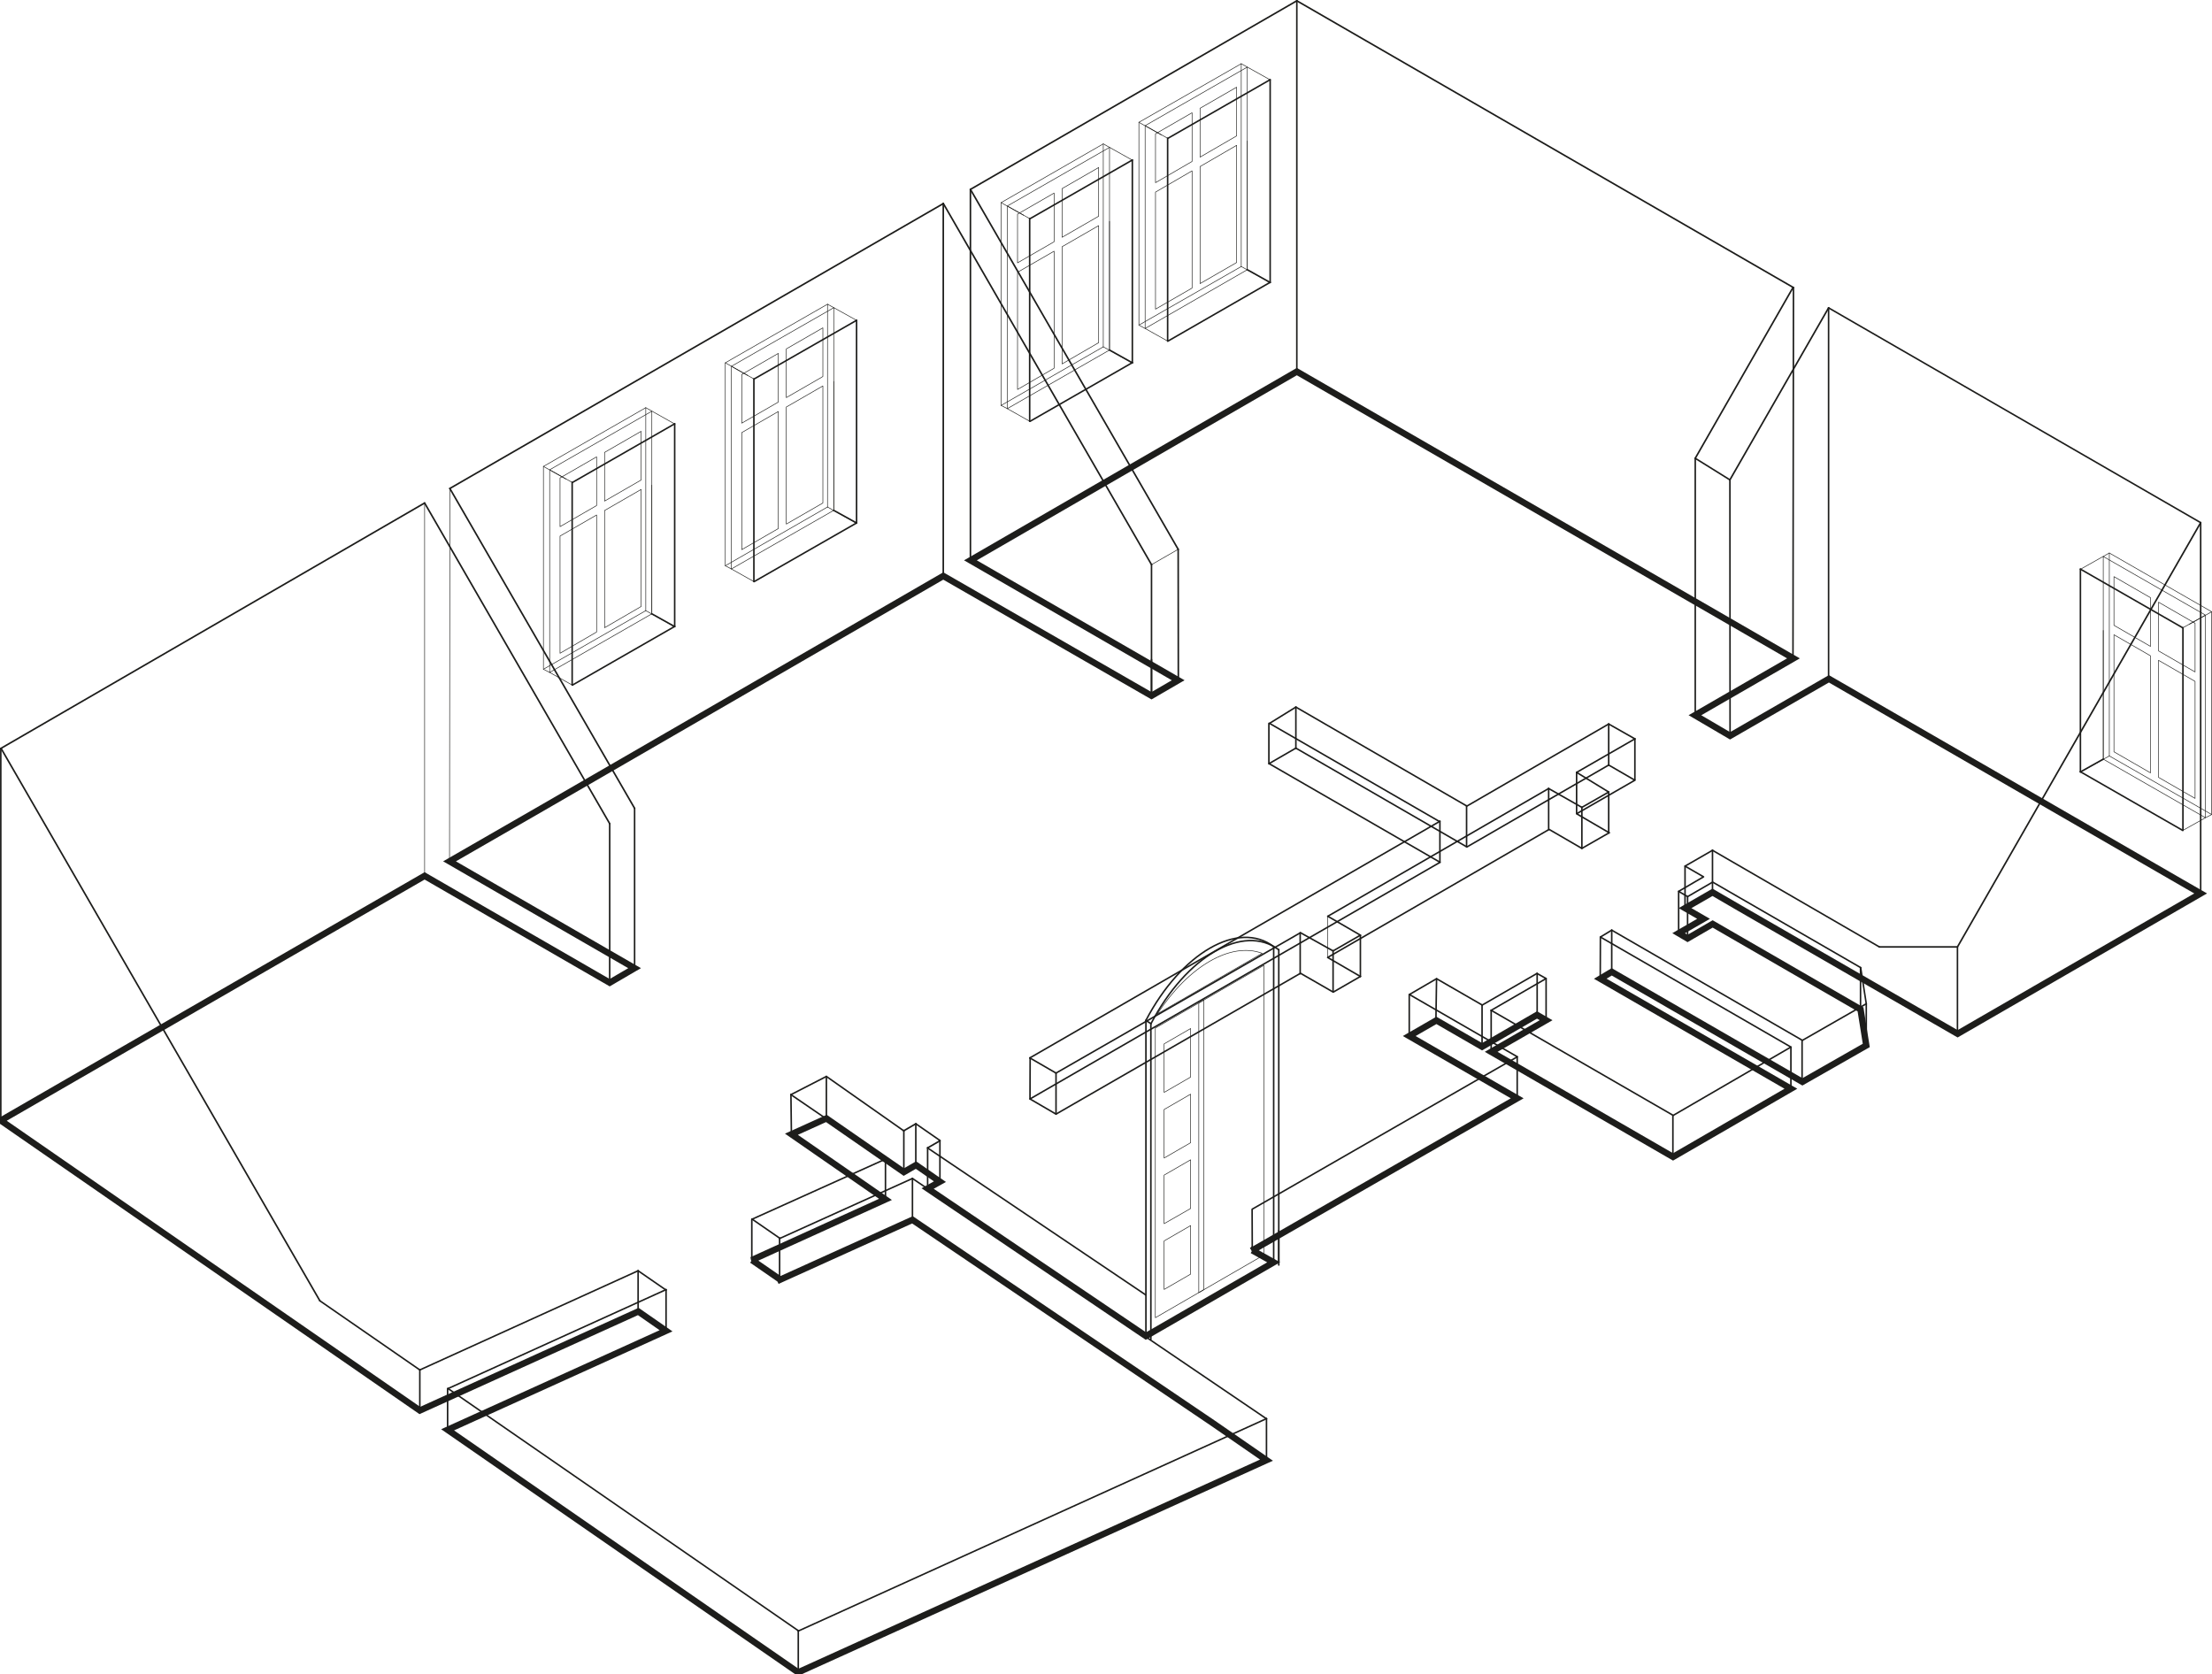
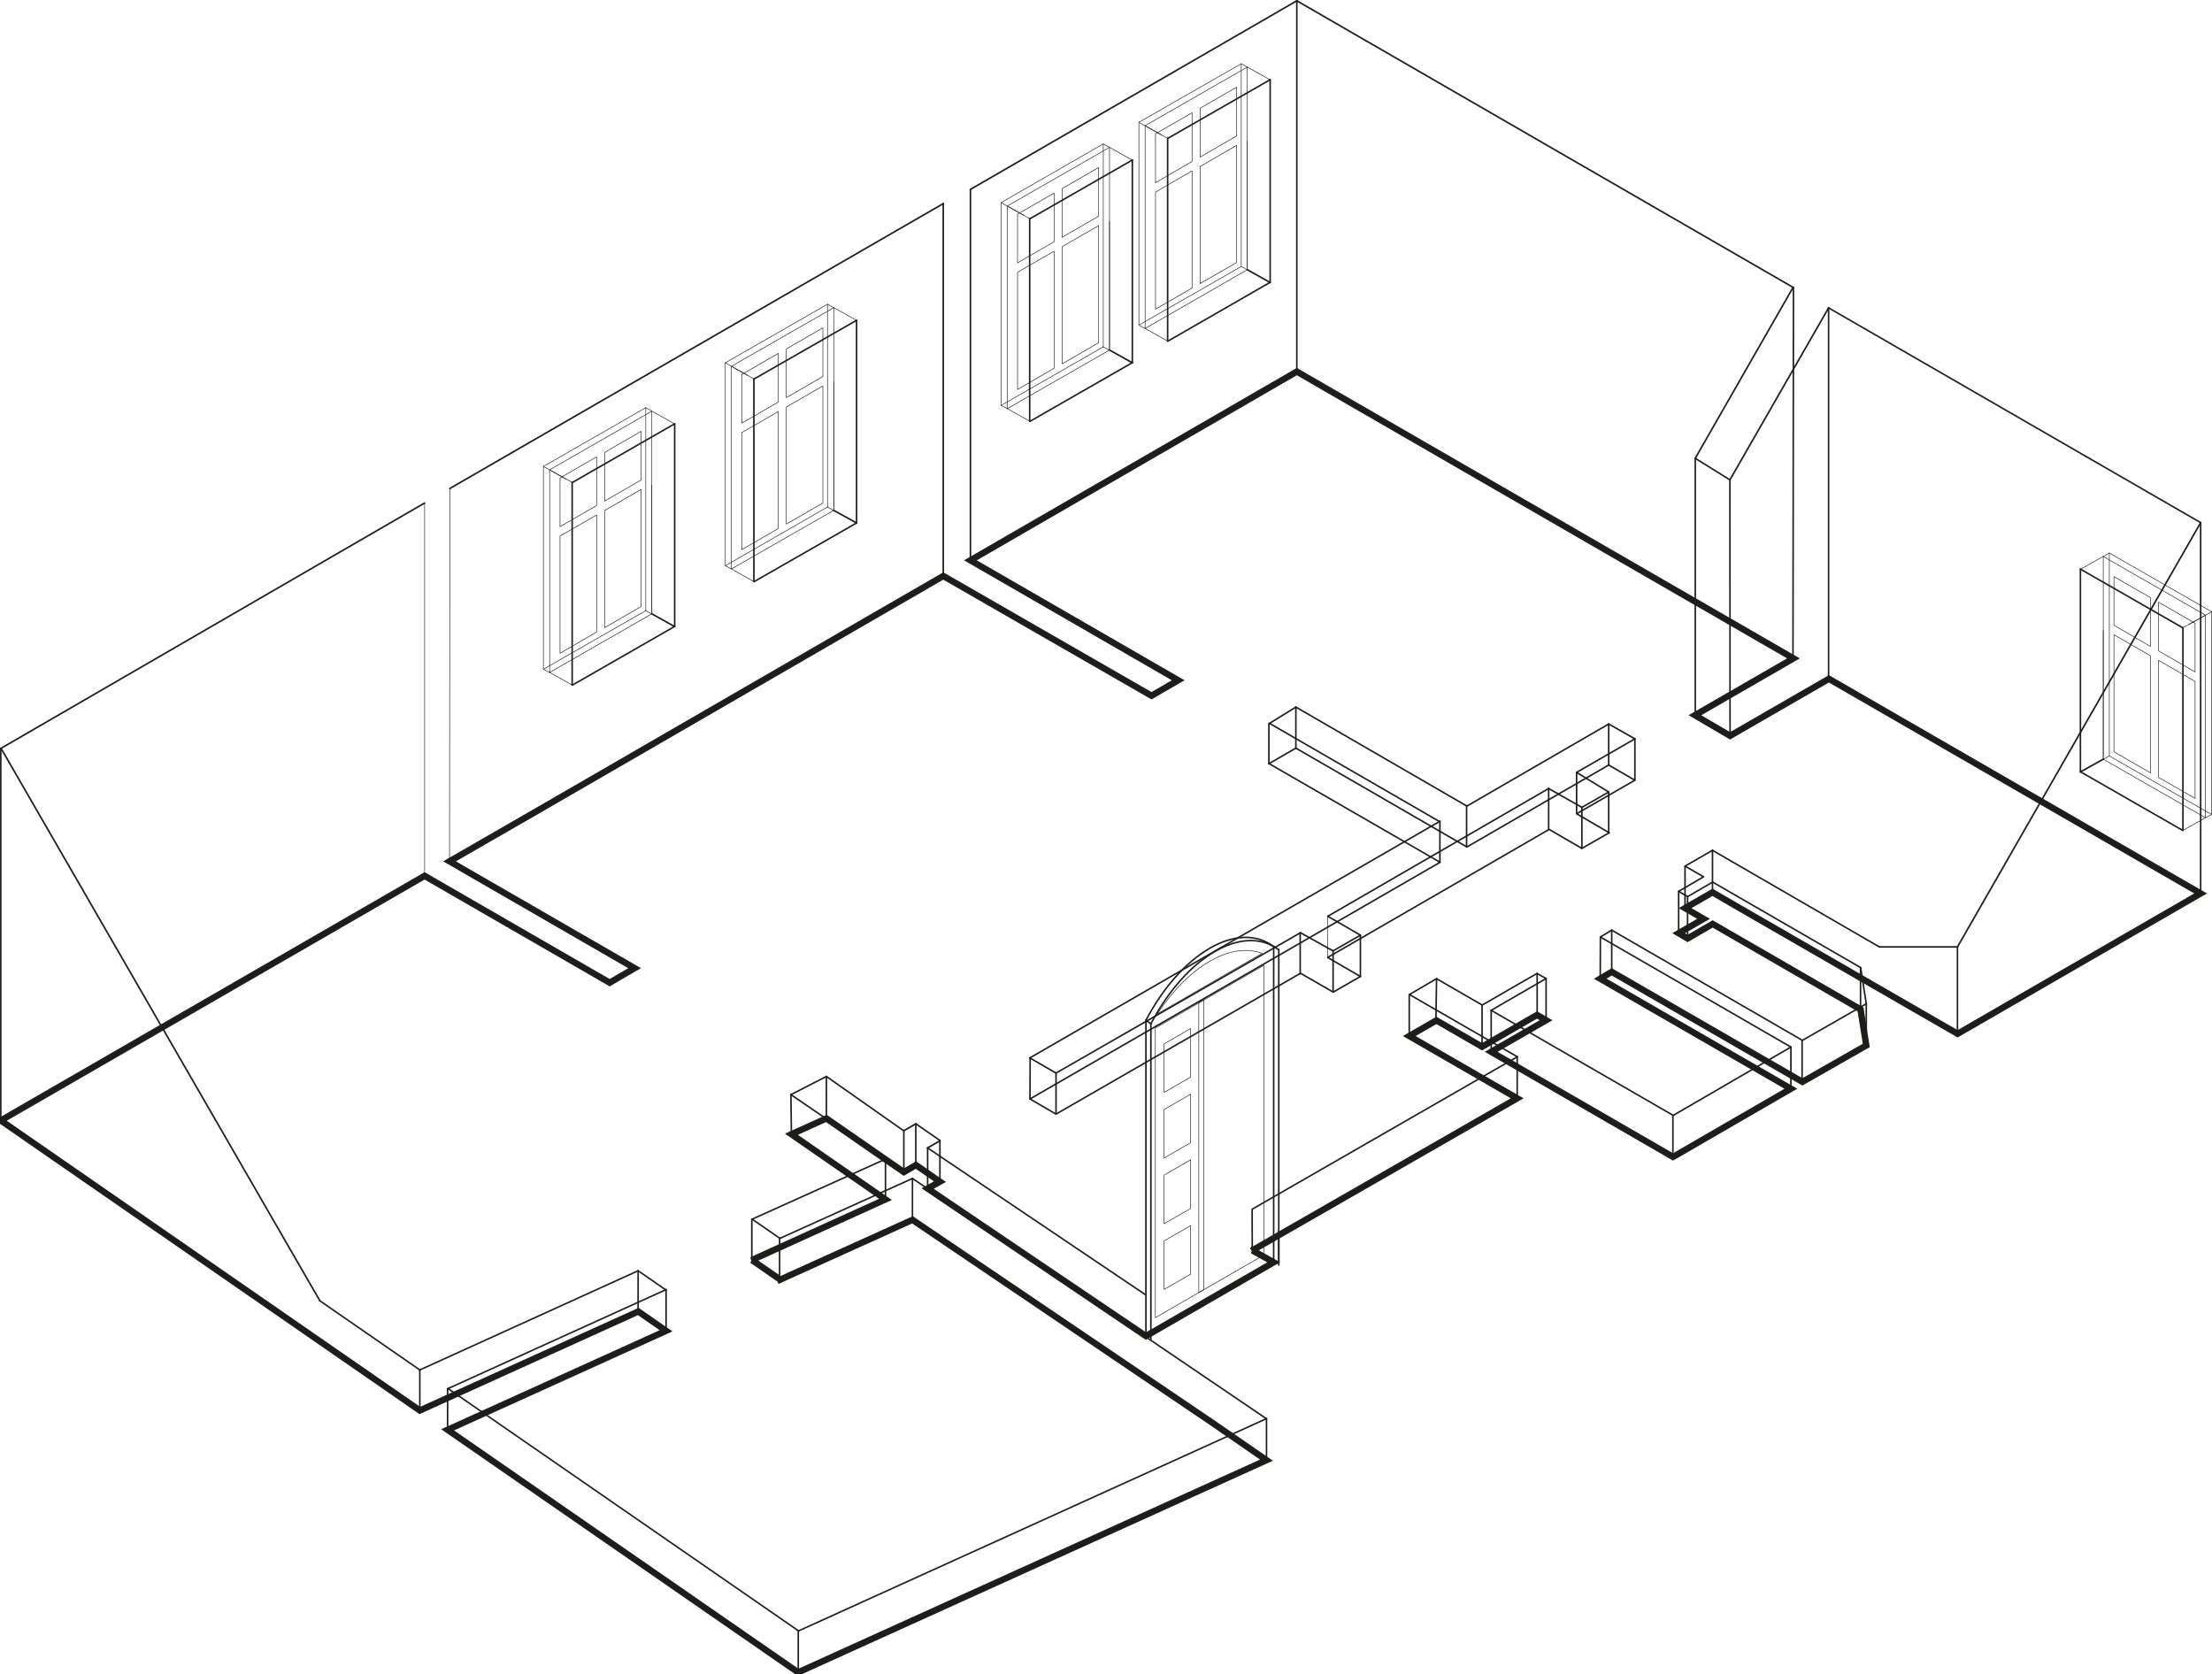
<svg xmlns="http://www.w3.org/2000/svg" version="1.1" id="Warstwa_1" x="0px" y="0px" viewBox="0 0 1385.2 1047.8" style="enable-background:new 0 0 1385.2 1047.8;" xml:space="preserve">
  <style type="text/css">
	.st0{fill:none;stroke:#1D1D1B;stroke-width:0.96;stroke-linecap:round;stroke-linejoin:round;}
	.st1{fill:none;stroke:#1D1D1B;stroke-width:0.24;stroke-linecap:round;stroke-linejoin:round;}
	.st2{fill:none;stroke:#1D1D1B;stroke-width:0.99;stroke-linecap:round;stroke-linejoin:round;}
	.st3{fill:none;stroke:#1D1D1B;stroke-width:0.36;stroke-linecap:round;stroke-linejoin:round;}
	.st4{fill:none;stroke:#1D1D1B;stroke-width:0.97;stroke-linecap:round;stroke-linejoin:round;}
	.st5{fill:none;stroke:#1D1D1B;stroke-linecap:round;stroke-linejoin:round;}
	.st6{fill:none;stroke:#1D1D1B;stroke-linecap:round;stroke-linejoin:bevel;}
	.st7{fill:none;stroke:#1D1D1B;stroke-width:6.32;stroke-linecap:round;stroke-linejoin:bevel;}
	.st8{fill:none;stroke:#1D1D1B;stroke-width:4;}
</style>
  <g id="Warstwa_2">
    <g id="Warstwa_1-2">
      <line class="st0" x1="717.6" y1="811" x2="580.9" y2="718.9" />
      <polyline class="st0" points="851.8,585.7 834.8,595.5 814.4,584.1 661.3,672   " />
      <polyline class="st0" points="851.9,611.5 831.4,599.6 970.1,519.4 990.6,531.3 1007.7,521.5   " />
      <line class="st0" x1="852" y1="585.7" x2="831.5" y2="573.8" />
      <polyline class="st0" points="1072.4,532.5 1055.2,542.4 1066.8,549.1 1051.2,558.2 1056.8,561.5 1072.5,552.4 1165.1,605.9   " />
      <polyline class="st0" points="1007.7,521.5 987.3,509.6 1023.8,488.6 1007.4,479.1   " />
      <path class="st0" d="M1378.1,536.4" />
      <path class="st0" d="M1225.9,624.3" />
      <line class="st0" x1="1072.4" y1="532.5" x2="1176.9" y2="593" />
      <path class="st0" d="M1070.5,453.2" />
      <line class="st0" x1="1378.1" y1="327.3" x2="1145.1" y2="192.8" />
      <path class="st0" d="M616.6,356" />
      <path class="st0" d="M1122,198" />
      <line class="st0" x1="901.7" y1="514.3" x2="644.9" y2="662.5" />
      <path class="st0" d="M266.3,548.7" />
      <line class="st0" x1="566" y1="708.2" x2="517.5" y2="674.1" />
      <line class="st0" x1="554.2" y1="725.8" x2="495.3" y2="685.5" />
      <line class="st0" x1="470.9" y1="763.4" x2="488.4" y2="775.5" />
      <line class="st0" x1="488.2" y1="775.6" x2="571.4" y2="738" />
      <line class="st0" x1="471" y1="763.5" x2="554.2" y2="726" />
      <line class="st0" x1="262.9" y1="857.9" x2="399.6" y2="795.8" />
      <line class="st0" x1="399.6" y1="795.8" x2="417.1" y2="807.9" />
      <line class="st0" x1="280.5" y1="869.5" x2="499.9" y2="1021.2" />
      <line class="st0" x1="499.9" y1="1021.4" x2="793.1" y2="888.4" />
      <path class="st0" d="M581.1,533.5" />
      <line class="st1" x1="552.6" y1="749.8" x2="521.4" y2="728.2" />
      <path class="st1" d="M399.2,605.8" />
      <line class="st1" x1="948.4" y1="688.8" x2="936.8" y2="695.4" />
      <line class="st1" x1="901.7" y1="640.2" x2="911.8" y2="646.1" />
      <line class="st1" x1="1126.4" y1="676.2" x2="1116.6" y2="670.5" />
      <polyline class="st0" points="933.8,632.7 1047.8,698.5 1121.5,655.7 1002.2,586.8 1009.3,582.5   " />
      <polyline class="st0" points="784.2,757.2 950.2,661.8 882.6,622.8 899.6,612.9 928.2,629.4   " />
      <polyline class="st0" points="1009.3,582.5 1128.7,651.5 1168.7,628.6 1165.2,606.1   " />
      <line class="st1" x1="901.8" y1="614.2" x2="911.8" y2="620.1" />
      <polyline class="st0" points="928.2,629.4 962.5,609.6 968.2,612.8 933.8,632.7   " />
      <line class="st0" x1="812.1" y1="232.8" x2="812.1" y2="0.5" />
      <line class="st0" x1="1122.8" y1="412.1" x2="1123.1" y2="180.1" />
-       <line class="st0" x1="721.1" y1="435.7" x2="721.1" y2="413" />
      <line class="st2" x1="590.7" y1="360.7" x2="590.7" y2="127.5" />
      <line class="st2" x1="607.7" y1="350.9" x2="607.7" y2="118.6" />
-       <line class="st3" x1="737.8" y1="344" x2="721.1" y2="353.6" />
      <line class="st3" x1="281.5" y1="539.4" x2="281.7" y2="305.9" />
      <line class="st3" x1="265.9" y1="548.5" x2="265.9" y2="315" />
      <line class="st0" x1="1145.1" y1="425.5" x2="1145.1" y2="192.8" />
      <line class="st0" x1="1168.7" y1="654.1" x2="1168.7" y2="628.6" />
      <line class="st0" x1="1165.1" y1="633" x2="1165.1" y2="605.9" />
      <line class="st0" x1="1128.5" y1="677.5" x2="1128.5" y2="651.5" />
      <line class="st0" x1="1225.8" y1="647.4" x2="1225.8" y2="593" />
      <line class="st0" x1="1121.5" y1="681.7" x2="1121.5" y2="655.7" />
      <line class="st0" x1="1047.6" y1="724.5" x2="1047.6" y2="698.5" />
      <line class="st0" x1="814.2" y1="609.8" x2="814.2" y2="584.1" />
      <line class="st0" x1="834.8" y1="621.1" x2="834.8" y2="595.4" />
      <line class="st0" x1="851.9" y1="611.5" x2="851.9" y2="585.8" />
      <line class="st0" x1="499.9" y1="1047.1" x2="499.9" y2="1021.4" />
      <line class="st0" x1="280.3" y1="895.4" x2="280.3" y2="869.7" />
      <line class="st0" x1="800.8" y1="790.1" x2="800.8" y2="770.7" />
      <line class="st0" x1="417.1" y1="833.4" x2="417.1" y2="807.6" />
      <line class="st0" x1="399.6" y1="821.3" x2="399.6" y2="795.8" />
      <line class="st0" x1="0.5" y1="701.6" x2="0.5" y2="468.7" />
      <line class="st0" x1="262.9" y1="883.3" x2="262.9" y2="857.9" />
      <path class="st0" d="M573.6,742.5" />
      <path class="st0" d="M573.6,762.5" />
      <line class="st4" x1="470.8" y1="789.1" x2="470.8" y2="763.6" />
      <line class="st0" x1="554.5" y1="751.3" x2="554.5" y2="725" />
      <line class="st0" x1="573.5" y1="729.5" x2="573.5" y2="703.8" />
      <line class="st0" x1="495.6" y1="710.5" x2="495.3" y2="685.5" />
      <line class="st0" x1="517.5" y1="700.4" x2="517.5" y2="674.7" />
      <line class="st0" x1="566" y1="733.6" x2="566" y2="707.9" />
      <line class="st3" x1="831.4" y1="599.6" x2="831.4" y2="573.9" />
      <line class="st0" x1="918.4" y1="530.3" x2="918.4" y2="504.6" />
      <line class="st0" x1="901.7" y1="540" x2="901.7" y2="514.3" />
      <line class="st0" x1="950.1" y1="687.6" x2="950.1" y2="661.8" />
      <line class="st0" x1="793.1" y1="914.2" x2="793.1" y2="888.4" />
      <line class="st0" x1="882.5" y1="648.8" x2="882.5" y2="622.8" />
      <line class="st0" x1="899.2" y1="639" x2="899.6" y2="612.9" />
      <line class="st0" x1="928.1" y1="655.6" x2="928.1" y2="629.6" />
      <line class="st0" x1="962.6" y1="635.6" x2="962.6" y2="609.5" />
      <line class="st0" x1="968.2" y1="639" x2="968.2" y2="612.8" />
      <line class="st0" x1="1002.1" y1="612.8" x2="1002.2" y2="586.8" />
      <line class="st0" x1="1009.3" y1="608.6" x2="1009.3" y2="582.5" />
      <line class="st0" x1="1055.2" y1="568.7" x2="1055.2" y2="542.4" />
      <line class="st0" x1="1051.2" y1="584.4" x2="1051.2" y2="558.2" />
      <line class="st0" x1="1056.8" y1="587.5" x2="1056.8" y2="561.5" />
      <line class="st0" x1="1072.4" y1="558.9" x2="1072.4" y2="532.5" />
      <line class="st0" x1="1061.6" y1="447.9" x2="1061.6" y2="287" />
      <line class="st0" x1="1083.4" y1="460.8" x2="1083.3" y2="300.5" />
      <line class="st0" x1="1023.8" y1="488.4" x2="1023.8" y2="462.7" />
      <line class="st0" x1="1007.4" y1="521.6" x2="1007.4" y2="496" />
      <line class="st0" x1="987.3" y1="509.4" x2="987.3" y2="483.7" />
      <line class="st0" x1="969.8" y1="519.5" x2="969.8" y2="493.8" />
      <line class="st0" x1="990.6" y1="531.3" x2="990.6" y2="505.6" />
      <line class="st0" x1="933.8" y1="658.7" x2="933.8" y2="632.7" />
      <line class="st0" x1="1378.1" y1="559" x2="1378.1" y2="327.3" />
      <line class="st5" x1="573.6" y1="703.7" x2="566" y2="708.1" />
      <line class="st5" x1="588.6" y1="714.4" x2="581" y2="718.8" />
      <line class="st0" x1="588.6" y1="714.2" x2="573.6" y2="703.8" />
      <line class="st0" x1="800.8" y1="792.2" x2="800.8" y2="594.7" />
      <line class="st0" x1="784.2" y1="783.1" x2="784.1" y2="757.6" />
      <line class="st4" x1="720.7" y1="838.7" x2="720.7" y2="641" />
      <line class="st0" x1="717.6" y1="836.7" x2="717.6" y2="639" />
      <line class="st0" x1="797.6" y1="790.5" x2="797.6" y2="592.9" />
      <path class="st0" d="M717.6,639c22.1-42.2,57.9-62.9,80-46.2" />
      <path class="st3" d="M724.8,634.9l65.6-37.9C770.8,589.7,744.4,604.9,724.8,634.9z" />
      <polygon class="st3" points="791.5,785.9 723.5,825.2 723.5,643.8 791.5,604.5   " />
      <polygon class="st3" points="753.9,807.6 750.7,809.5 750.7,628.1 753.9,626.2   " />
      <polygon class="st3" points="745.6,674.5 729,684.1 729,653.7 745.6,644.1   " />
      <polygon class="st3" points="745.6,715.6 729,725.2 729,694.8 745.6,685.2   " />
      <polygon class="st3" points="745.6,756.8 729,766.3 729,735.9 745.6,726.3   " />
      <polygon class="st3" points="745.6,797.9 729,807.5 729,777.1 745.6,767.5   " />
      <line class="st0" x1="720.7" y1="641" x2="717.6" y2="639.1" />
      <path class="st0" d="M720.8,641c22.1-42.2,57.9-62.9,80-46.2" />
      <line class="st0" x1="709.1" y1="227.2" x2="694.8" y2="219.2" />
      <line class="st0" x1="644.8" y1="263.8" x2="644.8" y2="136.9" />
      <polyline class="st3" points="694.8,138.6 694.8,219.2 630.8,255.9 644.8,263.8   " />
      <line class="st3" x1="709.1" y1="100.3" x2="690.9" y2="90.1" />
      <line class="st3" x1="630.8" y1="255.9" x2="626.9" y2="253.9" />
      <line class="st3" x1="709.1" y1="227.3" x2="690.9" y2="217.2" />
      <polyline class="st3" points="694.8,92.3 630.8,129 644.8,136.9   " />
      <polyline class="st3" points="690.9,90.1 626.9,126.9 641,134.8   " />
      <line class="st0" x1="709.1" y1="227.1" x2="645.1" y2="263.8" />
      <line class="st0" x1="709.1" y1="100.2" x2="645.1" y2="136.9" />
      <line class="st0" x1="709.1" y1="227.2" x2="709.1" y2="100.2" />
      <line class="st3" x1="690.9" y1="217.2" x2="690.9" y2="90.2" />
      <line class="st3" x1="694.8" y1="219.3" x2="694.8" y2="92.3" />
      <line class="st3" x1="630.8" y1="255.9" x2="630.8" y2="129.3" />
      <line class="st3" x1="626.9" y1="253.8" x2="626.9" y2="126.8" />
      <line class="st3" x1="690.9" y1="217.2" x2="626.9" y2="253.9" />
      <polygon class="st3" points="688,214.6 665.1,227.9 665.1,154.5 688,141.3   " />
      <polygon class="st3" points="660.1,230.6 637.2,243.9 637.2,170.5 660.1,157.3   " />
      <polygon class="st3" points="688,135.4 665.1,148.6 665.1,118.1 688,104.9   " />
      <polygon class="st3" points="660.1,151.4 637.2,164.6 637.2,134.1 660.1,120.9   " />
      <line class="st0" x1="536.4" y1="327.5" x2="522.1" y2="319.6" />
      <line class="st0" x1="472.1" y1="364.2" x2="472.1" y2="237.3" />
      <polyline class="st3" points="522.1,238.9 522.1,319.6 458,356.3 472.1,364.2   " />
      <line class="st3" x1="536.4" y1="200.6" x2="518.2" y2="190.5" />
      <line class="st3" x1="458" y1="356.3" x2="454.2" y2="354.3" />
      <line class="st3" x1="536.4" y1="327.7" x2="518.2" y2="317.5" />
      <polyline class="st3" points="522.1,192.7 458,229.4 472.1,237.3   " />
      <polyline class="st3" points="518.2,190.5 454.2,227.2 468.2,235.1   " />
      <line class="st0" x1="536.4" y1="327.5" x2="472.3" y2="364.2" />
      <line class="st0" x1="536.4" y1="200.6" x2="472.3" y2="237.3" />
      <line class="st0" x1="536.4" y1="327.5" x2="536.4" y2="200.6" />
      <line class="st3" x1="518.2" y1="317.5" x2="518.2" y2="190.6" />
      <line class="st3" x1="522.1" y1="319.7" x2="522.1" y2="192.7" />
      <line class="st3" x1="458" y1="356.3" x2="458" y2="229.7" />
      <line class="st3" x1="454.2" y1="354.2" x2="454.2" y2="227.2" />
      <line class="st3" x1="518.2" y1="317.5" x2="454.2" y2="354.3" />
      <polygon class="st3" points="515.3,315 492.4,328.2 492.4,254.9 515.3,241.7   " />
      <polygon class="st3" points="487.4,331 464.5,344.2 464.5,270.9 487.4,257.7   " />
      <polygon class="st3" points="515.3,235.8 492.4,249 492.4,218.5 515.3,205.3   " />
      <polygon class="st3" points="487.4,251.8 464.5,265 464.5,234.5 487.4,221.3   " />
      <line class="st0" x1="422.5" y1="392.4" x2="408.2" y2="384.4" />
      <line class="st0" x1="358.3" y1="429" x2="358.3" y2="302.1" />
      <polyline class="st3" points="408.2,303.8 408.2,384.4 344.2,421.1 358.3,429   " />
      <line class="st3" x1="422.5" y1="265.5" x2="404.4" y2="255.3" />
      <line class="st3" x1="344.2" y1="421.1" x2="340.3" y2="419.1" />
      <line class="st3" x1="422.5" y1="392.5" x2="404.4" y2="382.4" />
      <polyline class="st3" points="408.2,257.5 344.2,294.2 358.3,302.1   " />
      <polyline class="st3" points="404.4,255.3 340.3,292.1 354.4,300   " />
      <line class="st0" x1="422.5" y1="392.3" x2="358.5" y2="429" />
      <line class="st0" x1="422.5" y1="265.4" x2="358.5" y2="302.1" />
      <line class="st0" x1="422.5" y1="392.4" x2="422.5" y2="265.4" />
      <line class="st3" x1="404.4" y1="382.4" x2="404.4" y2="255.4" />
      <line class="st3" x1="408.2" y1="384.5" x2="408.2" y2="257.5" />
      <line class="st3" x1="344.2" y1="421.1" x2="344.2" y2="294.5" />
      <line class="st3" x1="340.3" y1="419" x2="340.3" y2="292" />
      <line class="st3" x1="404.4" y1="382.4" x2="340.3" y2="419.1" />
      <polygon class="st3" points="401.5,379.8 378.6,393.1 378.6,319.7 401.5,306.5   " />
      <polygon class="st3" points="373.6,395.8 350.7,409.1 350.7,335.7 373.6,322.5   " />
      <polygon class="st3" points="401.5,300.6 378.6,313.8 378.6,283.3 401.5,270.1   " />
      <polygon class="st3" points="373.6,316.6 350.7,329.8 350.7,299.3 373.6,286.1   " />
      <line class="st0" x1="1302.8" y1="483.4" x2="1317.1" y2="475.4" />
      <line class="st0" x1="1367" y1="520" x2="1367" y2="393.1" />
      <polyline class="st3" points="1317.1,394.8 1317.1,475.4 1381.1,512.1 1367,520   " />
      <line class="st3" x1="1302.8" y1="356.5" x2="1320.9" y2="346.3" />
      <line class="st3" x1="1381.1" y1="512.1" x2="1385" y2="510.1" />
      <line class="st3" x1="1302.8" y1="483.5" x2="1320.9" y2="473.4" />
      <polyline class="st3" points="1317.1,348.5 1381.1,385.2 1367,393.1   " />
      <polyline class="st3" points="1320.9,346.3 1385,383.1 1370.9,391   " />
      <line class="st0" x1="1302.8" y1="483.3" x2="1366.8" y2="520" />
      <line class="st0" x1="1302.8" y1="356.4" x2="1366.8" y2="393.1" />
      <line class="st0" x1="1302.8" y1="483.4" x2="1302.8" y2="356.4" />
      <line class="st3" x1="1320.9" y1="473.4" x2="1320.9" y2="346.4" />
      <line class="st3" x1="1317.1" y1="475.5" x2="1317.1" y2="348.5" />
      <line class="st3" x1="1381.1" y1="512.1" x2="1381.1" y2="385.5" />
      <line class="st3" x1="1385" y1="510" x2="1385" y2="383" />
      <line class="st3" x1="1320.9" y1="473.4" x2="1385" y2="510.1" />
      <polygon class="st3" points="1323.8,470.8 1346.7,484 1346.7,410.7 1323.8,397.5   " />
      <polygon class="st3" points="1351.7,486.8 1374.6,500 1374.6,426.7 1351.7,413.5   " />
      <polygon class="st3" points="1323.8,391.6 1346.7,404.8 1346.7,374.3 1323.8,361.1   " />
      <polygon class="st3" points="1351.7,407.6 1374.6,420.8 1374.6,390.3 1351.7,377.1   " />
      <line class="st0" x1="795.4" y1="176.9" x2="781.1" y2="168.9" />
      <line class="st0" x1="731.2" y1="213.6" x2="731.2" y2="86.6" />
      <polyline class="st3" points="781.1,88.3 781.1,168.9 717.1,205.7 731.2,213.6   " />
      <line class="st3" x1="795.4" y1="50" x2="777.3" y2="39.9" />
      <line class="st3" x1="717.1" y1="205.7" x2="713.2" y2="203.6" />
      <line class="st3" x1="795.4" y1="177" x2="777.3" y2="166.9" />
      <polyline class="st3" points="781.1,42 717.1,78.7 731.2,86.6   " />
      <polyline class="st3" points="777.3,39.9 713.2,76.6 727.3,84.5   " />
      <line class="st0" x1="795.4" y1="176.8" x2="731.4" y2="213.6" />
      <line class="st0" x1="795.4" y1="49.9" x2="731.4" y2="86.6" />
      <line class="st0" x1="795.4" y1="176.9" x2="795.4" y2="50" />
      <line class="st3" x1="777.3" y1="166.9" x2="777.3" y2="39.9" />
      <line class="st3" x1="781.1" y1="169" x2="781.1" y2="42" />
      <line class="st3" x1="717.1" y1="205.7" x2="717.1" y2="79" />
      <line class="st3" x1="713.2" y1="203.5" x2="713.2" y2="76.5" />
      <line class="st3" x1="777.3" y1="166.9" x2="713.2" y2="203.6" />
      <polygon class="st3" points="774.4,164.4 751.5,177.6 751.5,104.3 774.4,91   " />
      <polygon class="st3" points="746.5,180.4 723.6,193.6 723.6,120.3 746.5,107   " />
      <polygon class="st3" points="774.4,85.1 751.5,98.4 751.5,67.8 774.4,54.6   " />
      <polygon class="st3" points="746.5,101.1 723.6,114.4 723.6,83.8 746.5,70.6   " />
      <line class="st0" x1="488.2" y1="801.5" x2="488.2" y2="775.4" />
      <line class="st0" x1="661.3" y1="697.7" x2="661.3" y2="672" />
      <line class="st0" x1="588.6" y1="739.8" x2="588.6" y2="714.2" />
      <line class="st0" x1="580.9" y1="744.4" x2="580.9" y2="718.7" />
      <line class="st0" x1="645" y1="688.2" x2="645.1" y2="662.6" />
      <line class="st0" x1="661.3" y1="672" x2="644.9" y2="662.5" />
      <line class="st0" x1="1061.6" y1="287" x2="1083.3" y2="300.5" />
      <line class="st0" x1="1007.4" y1="453.4" x2="1023.8" y2="462.7" />
      <line class="st0" x1="200.3" y1="814.6" x2="262.9" y2="857.9" />
      <path class="st0" d="M0.3,491.8" />
      <line class="st0" x1="571.4" y1="738" x2="793.1" y2="888.5" />
      <line class="st0" x1="517.5" y1="674.1" x2="495.3" y2="685.5" />
      <line class="st0" x1="571.4" y1="763.7" x2="571.4" y2="738" />
      <line class="st0" x1="1007.4" y1="479.3" x2="1007.4" y2="453.4" />
      <line class="st0" x1="969.8" y1="493.8" x2="831.5" y2="573.8" />
      <line class="st0" x1="1023.8" y1="462.7" x2="987.3" y2="483.7" />
      <line class="st0" x1="987.3" y1="483.7" x2="1007.4" y2="496" />
      <line class="st0" x1="969.8" y1="493.8" x2="990.6" y2="505.6" />
      <line class="st0" x1="1007.4" y1="496" x2="990.6" y2="505.6" />
      <polyline class="st0" points="851.9,611.5 834.9,621.3 814.4,609.5 661.3,697.7 645,688.2 901.8,540 794.7,478.2 811.5,468.5    " />
      <polyline class="st0" points="1007.4,479.1 918.6,530.4 811.5,468.5   " />
      <line class="st0" x1="794.6" y1="453" x2="794.6" y2="478.3" />
      <line class="st0" x1="811.5" y1="442.8" x2="811.5" y2="468.5" />
      <line class="st0" x1="901.3" y1="514.4" x2="795" y2="453" />
      <polyline class="st0" points="1007.4,453.4 918.6,504.8 811.5,442.8   " />
      <line class="st0" x1="795" y1="453" x2="811.5" y2="442.8" />
      <line class="st0" x1="417.1" y1="807.6" x2="280.3" y2="869.7" />
-       <line class="st0" x1="397.4" y1="506.2" x2="397.4" y2="606.3" />
-       <line class="st0" x1="381.8" y1="515.8" x2="381.8" y2="615.4" />
      <line class="st6" x1="812.1" y1="0.5" x2="1123.1" y2="180.1" />
      <line class="st6" x1="1083.3" y1="300.5" x2="1145.1" y2="192.8" />
      <polyline class="st6" points="1378.1,327.3 1225.8,593 1176.9,593   " />
      <line class="st6" x1="1061.6" y1="287" x2="1122.8" y2="180.1" />
      <line class="st6" x1="590.7" y1="127.5" x2="281.7" y2="305.9" />
      <line class="st6" x1="265.9" y1="315" x2="0.5" y2="468.7" />
      <path class="st7" d="M590.7,360.7" />
      <polygon class="st8" points="1083.4,460.8 1145.3,425.1 1248.9,484.9 1366.8,553 1378.1,559.5 1225.9,647.4 1089.6,568.8    1072.4,558.8 1055.2,568.7 1066.8,575.4 1051.2,584.4 1056.8,587.7 1072.5,578.6 1165.1,632.1 1168.7,654.7 1128.7,677.5    1009.3,608.6 1002.1,612.9 1121.5,681.8 1047.7,724.5 933.8,658.7 968.2,638.9 962.5,635.6 928.1,655.5 928.1,655.5 899.5,639    882.5,648.8 950.1,687.8 784.1,783.1 784.2,783 797.6,790.5 717.6,836.7 580.9,744.3 588.6,740 573.6,729.6 566,734 517.5,700.4    495.6,710.3 554.5,751.1 470.8,789.1 470.9,789.1 488.4,801.2 488.5,801.4 571.4,763.9 759.2,891 793.1,914.4 759.2,891    793.1,914.4 499.8,1047.3 468,1025.3 280.3,895.4 417.1,833.4 399.7,821.3 262.9,883.3 211.6,847.8 0.5,701.7 265.9,548.5    381.8,615.4 397.4,606.3 397.4,606.3 281.5,539.4 339.5,506 590.7,360.7 721.1,435.7 737.8,426 607.7,350.9 812.1,232.7    1123.1,412.3 1061.4,447.9   " />
      <line class="st6" x1="812.1" y1="0.5" x2="607.7" y2="118.6" />
      <path class="st0" d="M1145.1,192.8" />
      <line class="st6" x1="200.3" y1="814.6" x2="0.8" y2="468.9" />
-       <line class="st6" x1="381.8" y1="515.8" x2="265.9" y2="315" />
-       <line class="st6" x1="397.4" y1="506.2" x2="281.7" y2="305.9" />
-       <line class="st6" x1="737.9" y1="426.1" x2="737.8" y2="344" />
-       <line class="st0" x1="721.1" y1="353.6" x2="721.1" y2="435.4" />
-       <line class="st6" x1="721.1" y1="353.6" x2="590.7" y2="127.4" />
-       <line class="st6" x1="737.8" y1="344" x2="607.7" y2="118.6" />
    </g>
  </g>
</svg>
